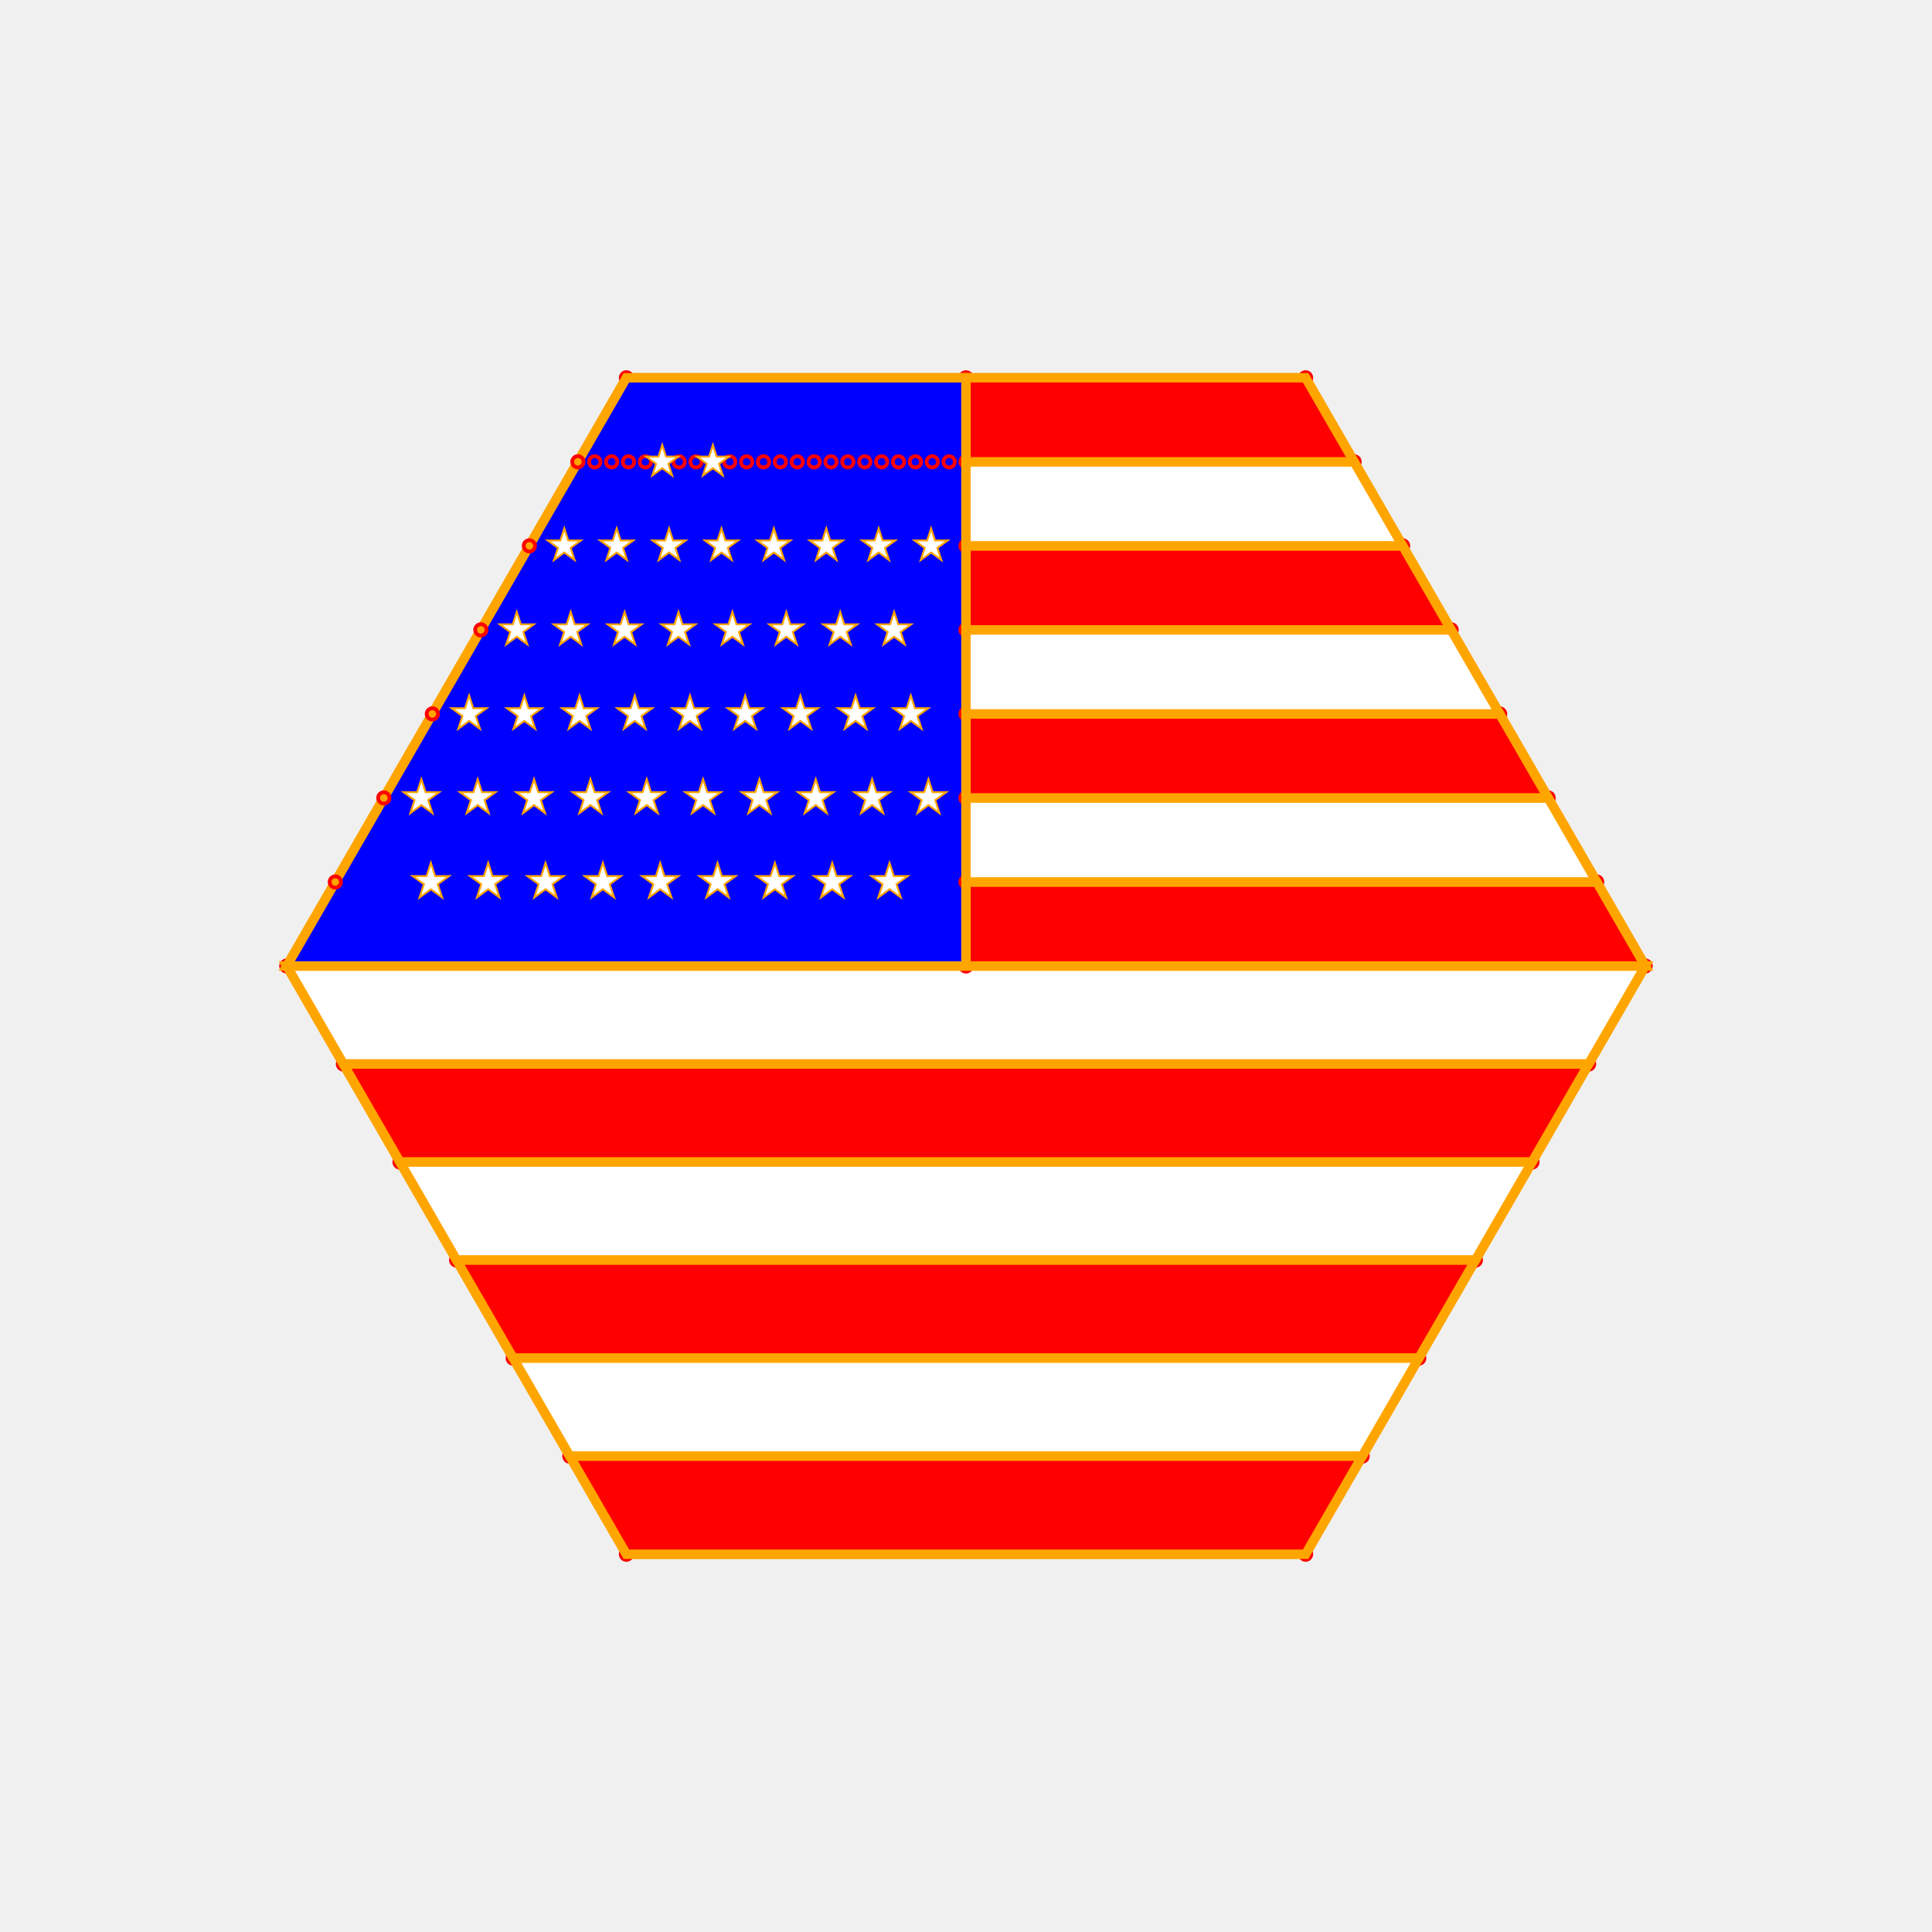
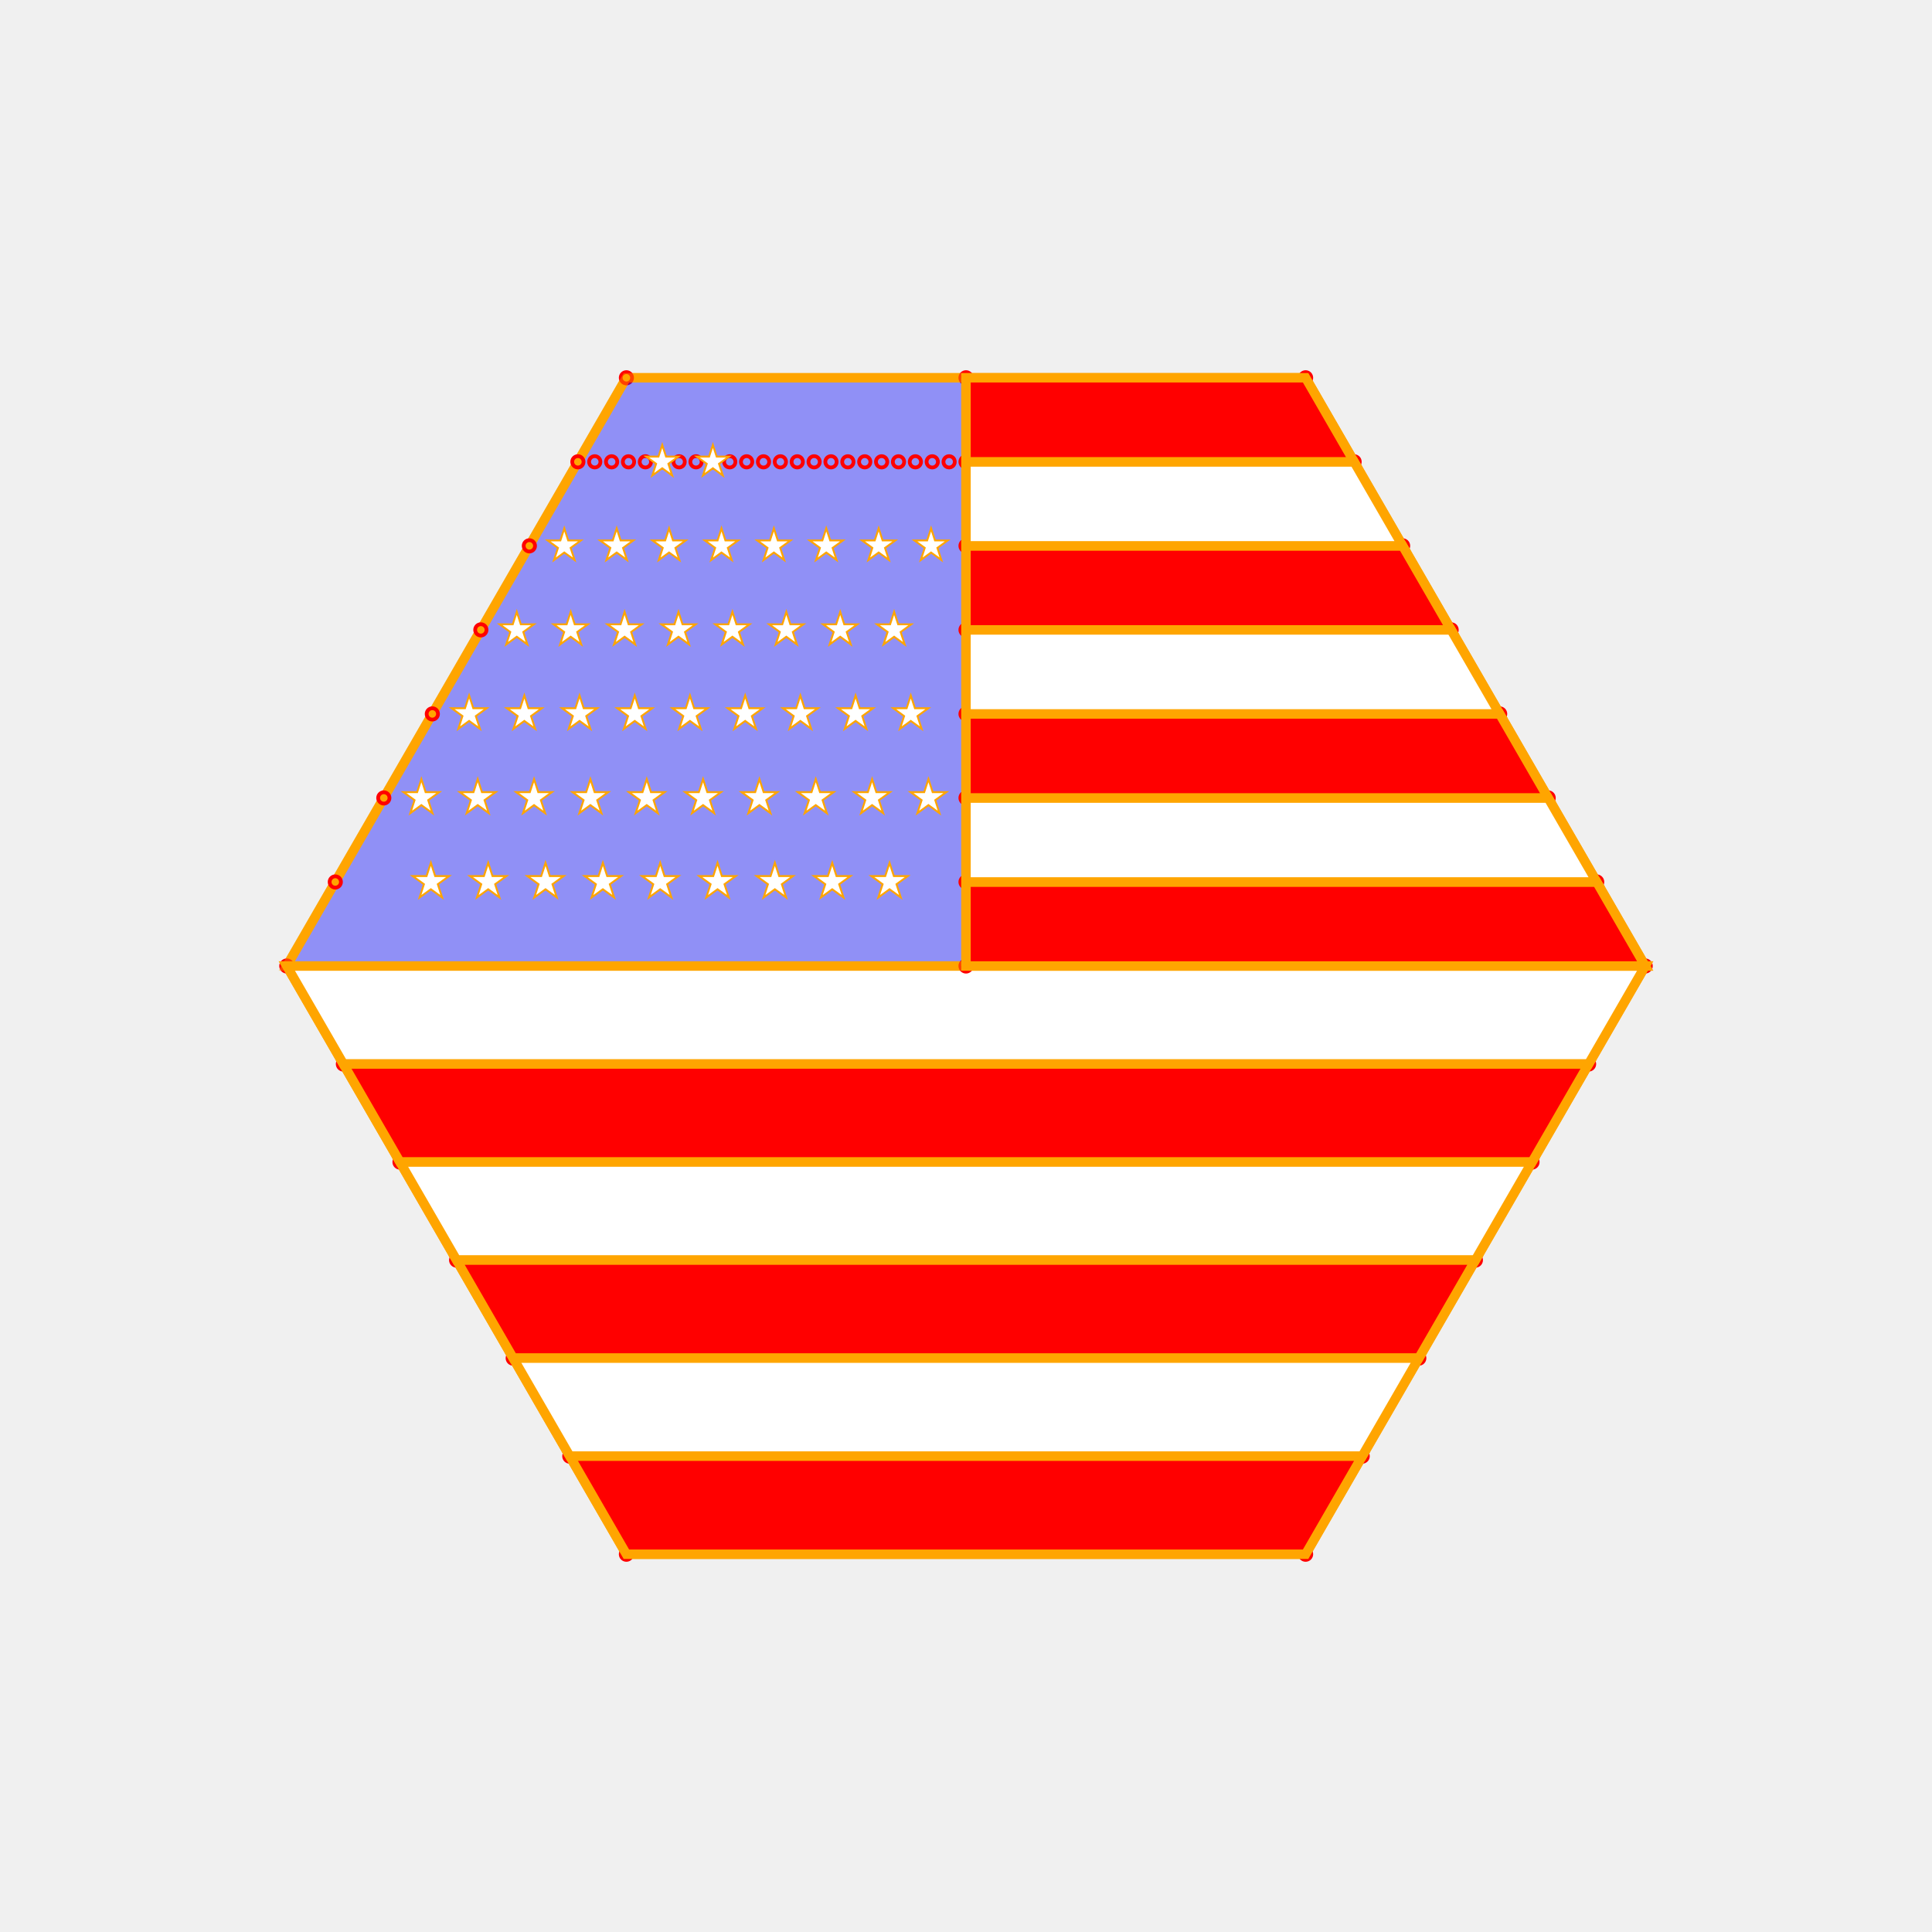
<svg xmlns="http://www.w3.org/2000/svg" width="1024" height="1024" desc="Created by KTab" version="1.2">
-   <path stroke="orange" stroke-width="5" fill="none" d="M 692.0 200.231 L 332.0 200.231 L 152.0 512.0 L 332.0 823.769 L 692.0 823.769 L 872.0 512.0 Z" />
+   <path stroke="orange" stroke-width="5" fill="none" opacity="1.0" d="M 692.0 200.231 L 332.0 200.231 L 152.0 512.0 L 332.0 823.769 L 692.0 823.769 L 872.0 512.0 Z" />
  <circle cx="872.0" cy="512.0" r="3" fill="none" stroke="red" stroke-width="2" />
  <circle cx="152.0" cy="512.0" r="3" fill="none" stroke="red" stroke-width="2" />
  <circle cx="692.0" cy="823.769" r="3" fill="none" stroke="red" stroke-width="2" />
  <circle cx="332.0" cy="823.769" r="3" fill="none" stroke="red" stroke-width="2" />
  <circle cx="722" cy="771.808" r="3" fill="none" stroke="red" stroke-width="2" />
  <circle cx="752" cy="719.846" r="3" fill="none" stroke="red" stroke-width="2" />
  <circle cx="782" cy="667.885" r="3" fill="none" stroke="red" stroke-width="2" />
  <circle cx="812.0" cy="615.923" r="3" fill="none" stroke="red" stroke-width="2" />
  <circle cx="842" cy="563.962" r="3" fill="none" stroke="red" stroke-width="2" />
  <circle cx="302" cy="771.808" r="3" fill="none" stroke="red" stroke-width="2" />
  <circle cx="272" cy="719.846" r="3" fill="none" stroke="red" stroke-width="2" />
  <circle cx="242" cy="667.885" r="3" fill="none" stroke="red" stroke-width="2" />
  <circle cx="212" cy="615.923" r="3" fill="none" stroke="red" stroke-width="2" />
  <circle cx="182" cy="563.962" r="3" fill="none" stroke="red" stroke-width="2" />
-   <path stroke="orange" stroke-width="5" fill="white" d="M 182 563.962 L 842 563.962 L 872.0 512.0 L 152.0 512.0 Z" />
-   <path stroke="orange" stroke-width="5" fill="red" d="M 212 615.923 L 812.0 615.923 L 842 563.962 L 182 563.962 Z" />
-   <path stroke="orange" stroke-width="5" fill="white" d="M 242 667.885 L 782 667.885 L 812.0 615.923 L 212 615.923 Z" />
-   <path stroke="orange" stroke-width="5" fill="red" d="M 272 719.846 L 752 719.846 L 782 667.885 L 242 667.885 Z" />
-   <path stroke="orange" stroke-width="5" fill="white" d="M 302 771.808 L 722 771.808 L 752 719.846 L 272 719.846 Z" />
-   <path stroke="orange" stroke-width="5" fill="red" d="M 332.0 823.769 L 692.0 823.769 L 722 771.808 L 302 771.808 Z" />
+   <path stroke="orange" stroke-width="5" fill="white" opacity="1.0" d="M 182 563.962 L 842 563.962 L 872.0 512.0 L 152.0 512.0 Z" />
+   <path stroke="orange" stroke-width="5" fill="red" opacity="1.0" d="M 212 615.923 L 812.0 615.923 L 842 563.962 L 182 563.962 Z" />
+   <path stroke="orange" stroke-width="5" fill="white" opacity="1.0" d="M 242 667.885 L 782 667.885 L 812.0 615.923 L 212 615.923 Z" />
+   <path stroke="orange" stroke-width="5" fill="red" opacity="1.0" d="M 272 719.846 L 752 719.846 L 782 667.885 L 242 667.885 Z" />
+   <path stroke="orange" stroke-width="5" fill="white" opacity="1.0" d="M 302 771.808 L 722 771.808 L 752 719.846 L 272 719.846 Z" />
+   <path stroke="orange" stroke-width="5" fill="red" opacity="1.0" d="M 332.0 823.769 L 692.0 823.769 L 722 771.808 L 302 771.808 Z" />
  <circle cx="692.0" cy="200.231" r="3" fill="none" stroke="red" stroke-width="2" />
  <circle cx="717.714" cy="244.769" r="3" fill="none" stroke="red" stroke-width="2" />
  <circle cx="743.429" cy="289.308" r="3" fill="none" stroke="red" stroke-width="2" />
  <circle cx="769.143" cy="333.846" r="3" fill="none" stroke="red" stroke-width="2" />
  <circle cx="794.857" cy="378.385" r="3" fill="none" stroke="red" stroke-width="2" />
  <circle cx="820.571" cy="422.923" r="3" fill="none" stroke="red" stroke-width="2" />
  <circle cx="846.286" cy="467.462" r="3" fill="none" stroke="red" stroke-width="2" />
  <circle cx="332.0" cy="200.231" r="3" fill="none" stroke="red" stroke-width="2" />
  <circle cx="512.0" cy="512.0" r="3" fill="none" stroke="red" stroke-width="2" />
  <circle cx="512.0" cy="200.231" r="3" fill="none" stroke="red" stroke-width="2" />
  <path d="M 512.0 512.0 L 512.0 200.231" stroke="orange" stroke-width="5" />
-   <path stroke="orange" stroke-width="5" fill="blue" d="M 512.0 512.0 L 512.0 200.231 L 332.0 200.231 L 152.0 512.0 Z" />
+   <path stroke="orange" stroke-width="5" fill="blue" opacity="0.4" d="M 512.0 512.0 L 512.0 200.231 L 332.0 200.231 L 152.0 512.0 Z" />
  <circle cx="512.0" cy="244.769" r="3" fill="none" stroke="red" stroke-width="2" />
  <circle cx="512.0" cy="289.308" r="3" fill="none" stroke="red" stroke-width="2" />
  <circle cx="512.0" cy="333.846" r="3" fill="none" stroke="red" stroke-width="2" />
  <circle cx="512.0" cy="378.385" r="3" fill="none" stroke="red" stroke-width="2" />
  <circle cx="512" cy="422.923" r="3" fill="none" stroke="red" stroke-width="2" />
  <circle cx="512" cy="467.462" r="3" fill="none" stroke="red" stroke-width="2" />
-   <path stroke="orange" stroke-width="5" fill="red" d="M 872.0 512.0 L 846.286 467.462 L 512 467.462 L 512.0 512.0 Z" />
-   <path stroke="orange" stroke-width="5" fill="white" d="M 846.286 467.462 L 820.571 422.923 L 512 422.923 L 512 467.462 Z" />
-   <path stroke="orange" stroke-width="5" fill="red" d="M 820.571 422.923 L 794.857 378.385 L 512.0 378.385 L 512 422.923 Z" />
-   <path stroke="orange" stroke-width="5" fill="white" d="M 794.857 378.385 L 769.143 333.846 L 512.0 333.846 L 512.0 378.385 Z" />
-   <path stroke="orange" stroke-width="5" fill="red" d="M 769.143 333.846 L 743.429 289.308 L 512.0 289.308 L 512.0 333.846 Z" />
-   <path stroke="orange" stroke-width="5" fill="white" d="M 743.429 289.308 L 717.714 244.769 L 512.0 244.769 L 512.0 289.308 Z" />
-   <path stroke="orange" stroke-width="5" fill="red" d="M 717.714 244.769 L 692.0 200.231 L 512.0 200.231 L 512.0 244.769 Z" />
+   <path stroke="orange" stroke-width="5" fill="red" opacity="1.0" d="M 872.0 512.0 L 846.286 467.462 L 512 467.462 L 512.0 512.0 Z" />
+   <path stroke="orange" stroke-width="5" fill="white" opacity="1.0" d="M 846.286 467.462 L 820.571 422.923 L 512 422.923 L 512 467.462 Z" />
+   <path stroke="orange" stroke-width="5" fill="red" opacity="1.0" d="M 820.571 422.923 L 794.857 378.385 L 512.0 378.385 L 512 422.923 Z" />
+   <path stroke="orange" stroke-width="5" fill="white" opacity="1.0" d="M 794.857 378.385 L 769.143 333.846 L 512.0 333.846 L 512.0 378.385 Z" />
+   <path stroke="orange" stroke-width="5" fill="red" opacity="1.0" d="M 769.143 333.846 L 743.429 289.308 L 512.0 289.308 L 512.0 333.846 Z" />
+   <path stroke="orange" stroke-width="5" fill="white" opacity="1.0" d="M 743.429 289.308 L 717.714 244.769 L 512.0 244.769 L 512.0 289.308 Z" />
+   <path stroke="orange" stroke-width="5" fill="red" opacity="1.0" d="M 717.714 244.769 L 692.0 200.231 L 512.0 200.231 L 512.0 244.769 Z" />
  <circle cx="306.286" cy="244.769" r="3" fill="none" stroke="red" stroke-width="2" />
  <circle cx="280.571" cy="289.308" r="3" fill="none" stroke="red" stroke-width="2" />
  <circle cx="254.857" cy="333.846" r="3" fill="none" stroke="red" stroke-width="2" />
  <circle cx="229.143" cy="378.385" r="3" fill="none" stroke="red" stroke-width="2" />
  <circle cx="203.429" cy="422.923" r="3" fill="none" stroke="red" stroke-width="2" />
  <circle cx="177.714" cy="467.462" r="3" fill="none" stroke="red" stroke-width="2" />
-   <path stroke="orange" stroke-width="1" fill="white" d="M 228.364 457.332 L 226.089 464.331 L 218.73 464.331 L 224.684 468.657 L 222.409 475.657 L 228.364 471.331 L 234.318 475.657 L 232.044 468.657 L 237.998 464.331 L 230.638 464.331 Z" />
-   <path stroke="orange" stroke-width="1" fill="white" d="M 258.753 457.332 L 256.479 464.331 L 249.119 464.331 L 255.073 468.657 L 252.799 475.657 L 258.753 471.331 L 264.707 475.657 L 262.433 468.657 L 268.387 464.331 L 261.028 464.331 Z" />
-   <path stroke="orange" stroke-width="1" fill="white" d="M 289.143 457.332 L 286.869 464.331 L 279.509 464.331 L 285.463 468.657 L 283.189 475.657 L 289.143 471.331 L 295.097 475.657 L 292.823 468.657 L 298.777 464.331 L 291.417 464.331 Z" />
-   <path stroke="orange" stroke-width="1" fill="white" d="M 319.532 457.332 L 317.258 464.331 L 309.898 464.331 L 315.853 468.657 L 313.578 475.657 L 319.532 471.331 L 325.487 475.657 L 323.212 468.657 L 329.167 464.331 L 321.807 464.331 Z" />
-   <path stroke="orange" stroke-width="1" fill="white" d="M 349.922 457.332 L 347.648 464.331 L 340.288 464.331 L 346.242 468.657 L 343.968 475.657 L 349.922 471.331 L 355.876 475.657 L 353.602 468.657 L 359.556 464.331 L 352.196 464.331 Z" />
-   <path stroke="orange" stroke-width="1" fill="white" d="M 380.312 457.332 L 378.037 464.331 L 370.678 464.331 L 376.632 468.657 L 374.358 475.657 L 380.312 471.331 L 386.266 475.657 L 383.992 468.657 L 389.946 464.331 L 382.586 464.331 Z" />
-   <path stroke="orange" stroke-width="1" fill="white" d="M 410.701 457.332 L 408.427 464.331 L 401.067 464.331 L 407.021 468.657 L 404.747 475.657 L 410.701 471.331 L 416.655 475.657 L 414.381 468.657 L 420.335 464.331 L 412.976 464.331 Z" />
-   <path stroke="orange" stroke-width="1" fill="white" d="M 441.091 457.332 L 438.817 464.331 L 431.457 464.331 L 437.411 468.657 L 435.137 475.657 L 441.091 471.331 L 447.045 475.657 L 444.771 468.657 L 450.725 464.331 L 443.365 464.331 Z" />
-   <path stroke="orange" stroke-width="1" fill="white" d="M 471.481 457.332 L 469.206 464.331 L 461.846 464.331 L 467.801 468.657 L 465.526 475.657 L 471.481 471.331 L 477.435 475.657 L 475.16 468.657 L 481.115 464.331 L 473.755 464.331 Z" />
-   <path stroke="orange" stroke-width="1" fill="white" d="M 223.336 412.969 L 221.102 419.847 L 213.87 419.847 L 219.72 424.098 L 217.486 430.976 L 223.336 426.725 L 229.187 430.976 L 226.952 424.098 L 232.803 419.847 L 225.571 419.847 Z" />
-   <path stroke="orange" stroke-width="1" fill="white" d="M 253.198 412.969 L 250.963 419.847 L 243.731 419.847 L 249.582 424.098 L 247.347 430.976 L 253.198 426.725 L 259.049 430.976 L 256.814 424.098 L 262.665 419.847 L 255.433 419.847 Z" />
-   <path stroke="orange" stroke-width="1" fill="white" d="M 283.06 412.969 L 280.825 419.847 L 273.593 419.847 L 279.444 424.098 L 277.209 430.976 L 283.06 426.725 L 288.911 430.976 L 286.676 424.098 L 292.527 419.847 L 285.295 419.847 Z" />
-   <path stroke="orange" stroke-width="1" fill="white" d="M 312.922 412.969 L 310.687 419.847 L 303.455 419.847 L 309.306 424.098 L 307.071 430.976 L 312.922 426.725 L 318.772 430.976 L 316.538 424.098 L 322.388 419.847 L 315.156 419.847 Z" />
-   <path stroke="orange" stroke-width="1" fill="white" d="M 342.783 412.969 L 340.549 419.847 L 333.317 419.847 L 339.167 424.098 L 336.933 430.976 L 342.783 426.725 L 348.634 430.976 L 346.399 424.098 L 352.25 419.847 L 345.018 419.847 Z" />
-   <path stroke="orange" stroke-width="1" fill="white" d="M 372.645 412.969 L 370.41 419.847 L 363.178 419.847 L 369.029 424.098 L 366.794 430.976 L 372.645 426.725 L 378.496 430.976 L 376.261 424.098 L 382.112 419.847 L 374.88 419.847 Z" />
-   <path stroke="orange" stroke-width="1" fill="white" d="M 402.507 412.969 L 400.272 419.847 L 393.04 419.847 L 398.891 424.098 L 396.656 430.976 L 402.507 426.725 L 408.358 430.976 L 406.123 424.098 L 411.974 419.847 L 404.742 419.847 Z" />
-   <path stroke="orange" stroke-width="1" fill="white" d="M 432.369 412.969 L 430.134 419.847 L 422.902 419.847 L 428.753 424.098 L 426.518 430.976 L 432.369 426.725 L 438.219 430.976 L 435.985 424.098 L 441.835 419.847 L 434.603 419.847 Z" />
-   <path stroke="orange" stroke-width="1" fill="white" d="M 462.23 412.969 L 459.996 419.847 L 452.764 419.847 L 458.614 424.098 L 456.38 430.976 L 462.23 426.725 L 468.081 430.976 L 465.846 424.098 L 471.697 419.847 L 464.465 419.847 Z" />
-   <path stroke="orange" stroke-width="1" fill="white" d="M 492.092 412.969 L 489.857 419.847 L 482.625 419.847 L 488.476 424.098 L 486.241 430.976 L 492.092 426.725 L 497.943 430.976 L 495.708 424.098 L 501.559 419.847 L 494.327 419.847 Z" />
-   <path stroke="orange" stroke-width="1" fill="white" d="M 248.65 368.631 L 246.46 375.371 L 239.374 375.371 L 245.107 379.536 L 242.917 386.276 L 248.65 382.11 L 254.383 386.276 L 252.193 379.536 L 257.927 375.371 L 250.84 375.371 Z" />
-   <path stroke="orange" stroke-width="1" fill="white" d="M 277.911 368.631 L 275.721 375.371 L 268.635 375.371 L 274.368 379.536 L 272.178 386.276 L 277.911 382.11 L 283.644 386.276 L 281.455 379.536 L 287.188 375.371 L 280.101 375.371 Z" />
-   <path stroke="orange" stroke-width="1" fill="white" d="M 307.172 368.631 L 304.983 375.371 L 297.896 375.371 L 303.629 379.536 L 301.439 386.276 L 307.172 382.11 L 312.905 386.276 L 310.716 379.536 L 316.449 375.371 L 309.362 375.371 Z" />
-   <path stroke="orange" stroke-width="1" fill="white" d="M 336.433 368.631 L 334.244 375.371 L 327.157 375.371 L 332.89 379.536 L 330.7 386.276 L 336.433 382.11 L 342.167 386.276 L 339.977 379.536 L 345.71 375.371 L 338.623 375.371 Z" />
-   <path stroke="orange" stroke-width="1" fill="white" d="M 365.695 368.631 L 363.505 375.371 L 356.418 375.371 L 362.151 379.536 L 359.962 386.276 L 365.695 382.11 L 371.428 386.276 L 369.238 379.536 L 374.971 375.371 L 367.884 375.371 Z" />
-   <path stroke="orange" stroke-width="1" fill="white" d="M 394.956 368.631 L 392.766 375.371 L 385.679 375.371 L 391.412 379.536 L 389.223 386.276 L 394.956 382.11 L 400.689 386.276 L 398.499 379.536 L 404.232 375.371 L 397.146 375.371 Z" />
-   <path stroke="orange" stroke-width="1" fill="white" d="M 424.217 368.631 L 422.027 375.371 L 414.94 375.371 L 420.674 379.536 L 418.484 386.276 L 424.217 382.11 L 429.95 386.276 L 427.76 379.536 L 433.493 375.371 L 426.407 375.371 Z" />
-   <path stroke="orange" stroke-width="1" fill="white" d="M 453.478 368.631 L 451.288 375.371 L 444.202 375.371 L 449.935 379.536 L 447.745 386.276 L 453.478 382.11 L 459.211 386.276 L 457.021 379.536 L 462.754 375.371 L 455.668 375.371 Z" />
-   <path stroke="orange" stroke-width="1" fill="white" d="M 482.739 368.631 L 480.549 375.371 L 473.463 375.371 L 479.196 379.536 L 477.006 386.276 L 482.739 382.11 L 488.472 386.276 L 486.282 379.536 L 492.015 375.371 L 484.929 375.371 Z" />
-   <path stroke="orange" stroke-width="1" fill="white" d="M 273.905 324.322 L 271.767 330.903 L 264.847 330.903 L 270.445 334.97 L 268.307 341.551 L 273.905 337.484 L 279.503 341.551 L 277.364 334.97 L 282.962 330.903 L 276.043 330.903 Z" />
-   <path stroke="orange" stroke-width="1" fill="white" d="M 302.476 324.322 L 300.338 330.903 L 293.419 330.903 L 299.016 334.97 L 296.878 341.551 L 302.476 337.484 L 308.074 341.551 L 305.936 334.97 L 311.534 330.903 L 304.614 330.903 Z" />
-   <path stroke="orange" stroke-width="1" fill="white" d="M 331.048 324.322 L 328.909 330.903 L 321.99 330.903 L 327.588 334.97 L 325.45 341.551 L 331.048 337.484 L 336.646 341.551 L 334.507 334.97 L 340.105 330.903 L 333.186 330.903 Z" />
-   <path stroke="orange" stroke-width="1" fill="white" d="M 359.619 324.322 L 357.481 330.903 L 350.561 330.903 L 356.159 334.97 L 354.021 341.551 L 359.619 337.484 L 365.217 341.551 L 363.079 334.97 L 368.677 330.903 L 361.757 330.903 Z" />
-   <path stroke="orange" stroke-width="1" fill="white" d="M 388.19 324.322 L 386.052 330.903 L 379.133 330.903 L 384.731 334.97 L 382.593 341.551 L 388.19 337.484 L 393.788 341.551 L 391.65 334.97 L 397.248 330.903 L 390.329 330.903 Z" />
-   <path stroke="orange" stroke-width="1" fill="white" d="M 416.762 324.322 L 414.624 330.903 L 407.704 330.903 L 413.302 334.97 L 411.164 341.551 L 416.762 337.484 L 422.36 341.551 L 420.222 334.97 L 425.82 330.903 L 418.9 330.903 Z" />
-   <path stroke="orange" stroke-width="1" fill="white" d="M 445.333 324.322 L 443.195 330.903 L 436.276 330.903 L 441.874 334.97 L 439.735 341.551 L 445.333 337.484 L 450.931 341.551 L 448.793 334.97 L 454.391 330.903 L 447.472 330.903 Z" />
-   <path stroke="orange" stroke-width="1" fill="white" d="M 473.905 324.322 L 471.767 330.903 L 464.847 330.903 L 470.445 334.97 L 468.307 341.551 L 473.905 337.484 L 479.503 341.551 L 477.364 334.97 L 482.962 330.903 L 476.043 330.903 Z" />
-   <path stroke="orange" stroke-width="1" fill="white" d="M 299.086 280.051 L 297.007 286.447 L 290.282 286.447 L 295.723 290.4 L 293.645 296.797 L 299.086 292.844 L 304.527 296.797 L 302.449 290.4 L 307.89 286.447 L 301.164 286.447 Z" />
-   <path stroke="orange" stroke-width="1" fill="white" d="M 326.857 280.051 L 324.779 286.447 L 318.053 286.447 L 323.494 290.4 L 321.416 296.797 L 326.857 292.844 L 332.298 296.797 L 330.22 290.4 L 335.661 286.447 L 328.936 286.447 Z" />
-   <path stroke="orange" stroke-width="1" fill="white" d="M 354.629 280.051 L 352.55 286.447 L 345.825 286.447 L 351.266 290.4 L 349.187 296.797 L 354.629 292.844 L 360.07 296.797 L 357.991 290.4 L 363.433 286.447 L 356.707 286.447 Z" />
-   <path stroke="orange" stroke-width="1" fill="white" d="M 382.4 280.051 L 380.322 286.447 L 373.596 286.447 L 379.037 290.4 L 376.959 296.797 L 382.4 292.844 L 387.841 296.797 L 385.763 290.4 L 391.204 286.447 L 384.478 286.447 Z" />
-   <path stroke="orange" stroke-width="1" fill="white" d="M 410.171 280.051 L 408.093 286.447 L 401.367 286.447 L 406.809 290.4 L 404.73 296.797 L 410.171 292.844 L 415.613 296.797 L 413.534 290.4 L 418.975 286.447 L 412.25 286.447 Z" />
-   <path stroke="orange" stroke-width="1" fill="white" d="M 437.943 280.051 L 435.864 286.447 L 429.139 286.447 L 434.58 290.4 L 432.502 296.797 L 437.943 292.844 L 443.384 296.797 L 441.306 290.4 L 446.747 286.447 L 440.021 286.447 Z" />
-   <path stroke="orange" stroke-width="1" fill="white" d="M 465.714 280.051 L 463.636 286.447 L 456.91 286.447 L 462.351 290.4 L 460.273 296.797 L 465.714 292.844 L 471.155 296.797 L 469.077 290.4 L 474.518 286.447 L 467.793 286.447 Z" />
-   <path stroke="orange" stroke-width="1" fill="white" d="M 493.486 280.051 L 491.407 286.447 L 484.682 286.447 L 490.123 290.4 L 488.045 296.797 L 493.486 292.844 L 498.927 296.797 L 496.849 290.4 L 502.29 286.447 L 495.564 286.447 Z" />
+   <path stroke="orange" stroke-width="1" fill="white" opacity="1.0" d="M 228.364 457.332 L 226.089 464.331 L 218.73 464.331 L 224.684 468.657 L 222.409 475.657 L 228.364 471.331 L 234.318 475.657 L 232.044 468.657 L 237.998 464.331 L 230.638 464.331 Z" />
+   <path stroke="orange" stroke-width="1" fill="white" opacity="1.0" d="M 258.753 457.332 L 256.479 464.331 L 249.119 464.331 L 255.073 468.657 L 252.799 475.657 L 258.753 471.331 L 264.707 475.657 L 262.433 468.657 L 268.387 464.331 L 261.028 464.331 Z" />
+   <path stroke="orange" stroke-width="1" fill="white" opacity="1.0" d="M 289.143 457.332 L 286.869 464.331 L 279.509 464.331 L 285.463 468.657 L 283.189 475.657 L 289.143 471.331 L 295.097 475.657 L 292.823 468.657 L 298.777 464.331 L 291.417 464.331 Z" />
+   <path stroke="orange" stroke-width="1" fill="white" opacity="1.0" d="M 319.532 457.332 L 317.258 464.331 L 309.898 464.331 L 315.853 468.657 L 313.578 475.657 L 319.532 471.331 L 325.487 475.657 L 323.212 468.657 L 329.167 464.331 L 321.807 464.331 Z" />
+   <path stroke="orange" stroke-width="1" fill="white" opacity="1.0" d="M 349.922 457.332 L 347.648 464.331 L 340.288 464.331 L 346.242 468.657 L 343.968 475.657 L 349.922 471.331 L 355.876 475.657 L 353.602 468.657 L 359.556 464.331 L 352.196 464.331 Z" />
+   <path stroke="orange" stroke-width="1" fill="white" opacity="1.0" d="M 380.312 457.332 L 378.037 464.331 L 370.678 464.331 L 376.632 468.657 L 374.358 475.657 L 380.312 471.331 L 386.266 475.657 L 383.992 468.657 L 389.946 464.331 L 382.586 464.331 Z" />
+   <path stroke="orange" stroke-width="1" fill="white" opacity="1.0" d="M 410.701 457.332 L 408.427 464.331 L 401.067 464.331 L 407.021 468.657 L 404.747 475.657 L 410.701 471.331 L 416.655 475.657 L 414.381 468.657 L 420.335 464.331 L 412.976 464.331 Z" />
+   <path stroke="orange" stroke-width="1" fill="white" opacity="1.0" d="M 441.091 457.332 L 438.817 464.331 L 431.457 464.331 L 437.411 468.657 L 435.137 475.657 L 441.091 471.331 L 447.045 475.657 L 444.771 468.657 L 450.725 464.331 L 443.365 464.331 Z" />
+   <path stroke="orange" stroke-width="1" fill="white" opacity="1.0" d="M 471.481 457.332 L 469.206 464.331 L 461.846 464.331 L 467.801 468.657 L 465.526 475.657 L 471.481 471.331 L 477.435 475.657 L 475.16 468.657 L 481.115 464.331 L 473.755 464.331 Z" />
+   <path stroke="orange" stroke-width="1" fill="white" opacity="1.0" d="M 223.336 412.969 L 221.102 419.847 L 213.87 419.847 L 219.72 424.098 L 217.486 430.976 L 223.336 426.725 L 229.187 430.976 L 226.952 424.098 L 232.803 419.847 L 225.571 419.847 Z" />
+   <path stroke="orange" stroke-width="1" fill="white" opacity="1.0" d="M 253.198 412.969 L 250.963 419.847 L 243.731 419.847 L 249.582 424.098 L 247.347 430.976 L 253.198 426.725 L 259.049 430.976 L 256.814 424.098 L 262.665 419.847 L 255.433 419.847 Z" />
+   <path stroke="orange" stroke-width="1" fill="white" opacity="1.0" d="M 283.06 412.969 L 280.825 419.847 L 273.593 419.847 L 279.444 424.098 L 277.209 430.976 L 283.06 426.725 L 288.911 430.976 L 286.676 424.098 L 292.527 419.847 L 285.295 419.847 Z" />
+   <path stroke="orange" stroke-width="1" fill="white" opacity="1.0" d="M 312.922 412.969 L 310.687 419.847 L 303.455 419.847 L 309.306 424.098 L 307.071 430.976 L 312.922 426.725 L 318.772 430.976 L 316.538 424.098 L 322.388 419.847 L 315.156 419.847 Z" />
+   <path stroke="orange" stroke-width="1" fill="white" opacity="1.0" d="M 342.783 412.969 L 340.549 419.847 L 333.317 419.847 L 339.167 424.098 L 336.933 430.976 L 342.783 426.725 L 348.634 430.976 L 346.399 424.098 L 352.25 419.847 L 345.018 419.847 Z" />
+   <path stroke="orange" stroke-width="1" fill="white" opacity="1.0" d="M 372.645 412.969 L 370.41 419.847 L 363.178 419.847 L 369.029 424.098 L 366.794 430.976 L 372.645 426.725 L 378.496 430.976 L 376.261 424.098 L 382.112 419.847 L 374.88 419.847 Z" />
+   <path stroke="orange" stroke-width="1" fill="white" opacity="1.0" d="M 402.507 412.969 L 400.272 419.847 L 393.04 419.847 L 398.891 424.098 L 396.656 430.976 L 402.507 426.725 L 408.358 430.976 L 406.123 424.098 L 411.974 419.847 L 404.742 419.847 Z" />
+   <path stroke="orange" stroke-width="1" fill="white" opacity="1.0" d="M 432.369 412.969 L 430.134 419.847 L 422.902 419.847 L 428.753 424.098 L 426.518 430.976 L 432.369 426.725 L 438.219 430.976 L 435.985 424.098 L 441.835 419.847 L 434.603 419.847 Z" />
+   <path stroke="orange" stroke-width="1" fill="white" opacity="1.0" d="M 462.23 412.969 L 459.996 419.847 L 452.764 419.847 L 458.614 424.098 L 456.38 430.976 L 462.23 426.725 L 468.081 430.976 L 465.846 424.098 L 471.697 419.847 L 464.465 419.847 Z" />
+   <path stroke="orange" stroke-width="1" fill="white" opacity="1.0" d="M 492.092 412.969 L 489.857 419.847 L 482.625 419.847 L 488.476 424.098 L 486.241 430.976 L 492.092 426.725 L 497.943 430.976 L 495.708 424.098 L 501.559 419.847 L 494.327 419.847 Z" />
+   <path stroke="orange" stroke-width="1" fill="white" opacity="1.0" d="M 248.65 368.631 L 246.46 375.371 L 239.374 375.371 L 245.107 379.536 L 242.917 386.276 L 248.65 382.11 L 254.383 386.276 L 252.193 379.536 L 257.927 375.371 L 250.84 375.371 Z" />
+   <path stroke="orange" stroke-width="1" fill="white" opacity="1.0" d="M 277.911 368.631 L 275.721 375.371 L 268.635 375.371 L 274.368 379.536 L 272.178 386.276 L 277.911 382.11 L 283.644 386.276 L 281.455 379.536 L 287.188 375.371 L 280.101 375.371 Z" />
+   <path stroke="orange" stroke-width="1" fill="white" opacity="1.0" d="M 307.172 368.631 L 304.983 375.371 L 297.896 375.371 L 303.629 379.536 L 301.439 386.276 L 307.172 382.11 L 312.905 386.276 L 310.716 379.536 L 316.449 375.371 L 309.362 375.371 Z" />
+   <path stroke="orange" stroke-width="1" fill="white" opacity="1.0" d="M 336.433 368.631 L 334.244 375.371 L 327.157 375.371 L 332.89 379.536 L 330.7 386.276 L 336.433 382.11 L 342.167 386.276 L 339.977 379.536 L 345.71 375.371 L 338.623 375.371 Z" />
+   <path stroke="orange" stroke-width="1" fill="white" opacity="1.0" d="M 365.695 368.631 L 363.505 375.371 L 356.418 375.371 L 362.151 379.536 L 359.962 386.276 L 365.695 382.11 L 371.428 386.276 L 369.238 379.536 L 374.971 375.371 L 367.884 375.371 Z" />
+   <path stroke="orange" stroke-width="1" fill="white" opacity="1.0" d="M 394.956 368.631 L 392.766 375.371 L 385.679 375.371 L 391.412 379.536 L 389.223 386.276 L 394.956 382.11 L 400.689 386.276 L 398.499 379.536 L 404.232 375.371 L 397.146 375.371 Z" />
+   <path stroke="orange" stroke-width="1" fill="white" opacity="1.0" d="M 424.217 368.631 L 422.027 375.371 L 414.94 375.371 L 420.674 379.536 L 418.484 386.276 L 424.217 382.11 L 429.95 386.276 L 427.76 379.536 L 433.493 375.371 L 426.407 375.371 Z" />
+   <path stroke="orange" stroke-width="1" fill="white" opacity="1.0" d="M 453.478 368.631 L 451.288 375.371 L 444.202 375.371 L 449.935 379.536 L 447.745 386.276 L 453.478 382.11 L 459.211 386.276 L 457.021 379.536 L 462.754 375.371 L 455.668 375.371 Z" />
+   <path stroke="orange" stroke-width="1" fill="white" opacity="1.0" d="M 482.739 368.631 L 480.549 375.371 L 473.463 375.371 L 479.196 379.536 L 477.006 386.276 L 482.739 382.11 L 488.472 386.276 L 486.282 379.536 L 492.015 375.371 L 484.929 375.371 Z" />
+   <path stroke="orange" stroke-width="1" fill="white" opacity="1.0" d="M 273.905 324.322 L 271.767 330.903 L 264.847 330.903 L 270.445 334.97 L 268.307 341.551 L 273.905 337.484 L 279.503 341.551 L 277.364 334.97 L 282.962 330.903 L 276.043 330.903 Z" />
+   <path stroke="orange" stroke-width="1" fill="white" opacity="1.0" d="M 302.476 324.322 L 300.338 330.903 L 293.419 330.903 L 299.016 334.97 L 296.878 341.551 L 302.476 337.484 L 308.074 341.551 L 305.936 334.97 L 311.534 330.903 L 304.614 330.903 Z" />
+   <path stroke="orange" stroke-width="1" fill="white" opacity="1.0" d="M 331.048 324.322 L 328.909 330.903 L 321.99 330.903 L 327.588 334.97 L 325.45 341.551 L 331.048 337.484 L 336.646 341.551 L 334.507 334.97 L 340.105 330.903 L 333.186 330.903 Z" />
+   <path stroke="orange" stroke-width="1" fill="white" opacity="1.0" d="M 359.619 324.322 L 357.481 330.903 L 350.561 330.903 L 356.159 334.97 L 354.021 341.551 L 359.619 337.484 L 365.217 341.551 L 363.079 334.97 L 368.677 330.903 L 361.757 330.903 Z" />
+   <path stroke="orange" stroke-width="1" fill="white" opacity="1.0" d="M 388.19 324.322 L 386.052 330.903 L 379.133 330.903 L 384.731 334.97 L 382.593 341.551 L 388.19 337.484 L 393.788 341.551 L 391.65 334.97 L 397.248 330.903 L 390.329 330.903 Z" />
+   <path stroke="orange" stroke-width="1" fill="white" opacity="1.0" d="M 416.762 324.322 L 414.624 330.903 L 407.704 330.903 L 413.302 334.97 L 411.164 341.551 L 416.762 337.484 L 422.36 341.551 L 420.222 334.97 L 425.82 330.903 L 418.9 330.903 Z" />
+   <path stroke="orange" stroke-width="1" fill="white" opacity="1.0" d="M 445.333 324.322 L 443.195 330.903 L 436.276 330.903 L 441.874 334.97 L 439.735 341.551 L 445.333 337.484 L 450.931 341.551 L 448.793 334.97 L 454.391 330.903 L 447.472 330.903 Z" />
+   <path stroke="orange" stroke-width="1" fill="white" opacity="1.0" d="M 473.905 324.322 L 471.767 330.903 L 464.847 330.903 L 470.445 334.97 L 468.307 341.551 L 473.905 337.484 L 479.503 341.551 L 477.364 334.97 L 482.962 330.903 L 476.043 330.903 Z" />
+   <path stroke="orange" stroke-width="1" fill="white" opacity="1.0" d="M 299.086 280.051 L 297.007 286.447 L 290.282 286.447 L 295.723 290.4 L 293.645 296.797 L 299.086 292.844 L 304.527 296.797 L 302.449 290.4 L 307.89 286.447 L 301.164 286.447 Z" />
+   <path stroke="orange" stroke-width="1" fill="white" opacity="1.0" d="M 326.857 280.051 L 324.779 286.447 L 318.053 286.447 L 323.494 290.4 L 321.416 296.797 L 326.857 292.844 L 332.298 296.797 L 330.22 290.4 L 335.661 286.447 L 328.936 286.447 Z" />
+   <path stroke="orange" stroke-width="1" fill="white" opacity="1.0" d="M 354.629 280.051 L 352.55 286.447 L 345.825 286.447 L 351.266 290.4 L 349.187 296.797 L 354.629 292.844 L 360.07 296.797 L 357.991 290.4 L 363.433 286.447 L 356.707 286.447 Z" />
+   <path stroke="orange" stroke-width="1" fill="white" opacity="1.0" d="M 382.4 280.051 L 380.322 286.447 L 373.596 286.447 L 379.037 290.4 L 376.959 296.797 L 382.4 292.844 L 387.841 296.797 L 385.763 290.4 L 391.204 286.447 L 384.478 286.447 Z" />
+   <path stroke="orange" stroke-width="1" fill="white" opacity="1.0" d="M 410.171 280.051 L 408.093 286.447 L 401.367 286.447 L 406.809 290.4 L 404.73 296.797 L 410.171 292.844 L 415.613 296.797 L 413.534 290.4 L 418.975 286.447 L 412.25 286.447 Z" />
+   <path stroke="orange" stroke-width="1" fill="white" opacity="1.0" d="M 437.943 280.051 L 435.864 286.447 L 429.139 286.447 L 434.58 290.4 L 432.502 296.797 L 437.943 292.844 L 443.384 296.797 L 441.306 290.4 L 446.747 286.447 L 440.021 286.447 Z" />
+   <path stroke="orange" stroke-width="1" fill="white" opacity="1.0" d="M 465.714 280.051 L 463.636 286.447 L 456.91 286.447 L 462.351 290.4 L 460.273 296.797 L 465.714 292.844 L 471.155 296.797 L 469.077 290.4 L 474.518 286.447 L 467.793 286.447 Z" />
+   <path stroke="orange" stroke-width="1" fill="white" opacity="1.0" d="M 493.486 280.051 L 491.407 286.447 L 484.682 286.447 L 490.123 290.4 L 488.045 296.797 L 493.486 292.844 L 498.927 296.797 L 496.849 290.4 L 502.29 286.447 L 495.564 286.447 Z" />
  <circle cx="503.056" cy="244.769" r="3" fill="none" stroke="red" stroke-width="2" />
  <circle cx="494.112" cy="244.769" r="3" fill="none" stroke="red" stroke-width="2" />
  <circle cx="485.168" cy="244.769" r="3" fill="none" stroke="red" stroke-width="2" />
  <circle cx="476.224" cy="244.769" r="3" fill="none" stroke="red" stroke-width="2" />
  <circle cx="467.28" cy="244.769" r="3" fill="none" stroke="red" stroke-width="2" />
  <circle cx="458.335" cy="244.769" r="3" fill="none" stroke="red" stroke-width="2" />
  <circle cx="449.391" cy="244.769" r="3" fill="none" stroke="red" stroke-width="2" />
  <circle cx="440.447" cy="244.769" r="3" fill="none" stroke="red" stroke-width="2" />
  <circle cx="431.503" cy="244.769" r="3" fill="none" stroke="red" stroke-width="2" />
  <circle cx="422.559" cy="244.769" r="3" fill="none" stroke="red" stroke-width="2" />
  <circle cx="413.615" cy="244.769" r="3" fill="none" stroke="red" stroke-width="2" />
  <circle cx="404.671" cy="244.769" r="3" fill="none" stroke="red" stroke-width="2" />
  <circle cx="395.727" cy="244.769" r="3" fill="none" stroke="red" stroke-width="2" />
  <circle cx="386.783" cy="244.769" r="3" fill="none" stroke="red" stroke-width="2" />
  <circle cx="377.839" cy="244.769" r="3" fill="none" stroke="red" stroke-width="2" />
  <circle cx="368.894" cy="244.769" r="3" fill="none" stroke="red" stroke-width="2" />
  <circle cx="359.95" cy="244.769" r="3" fill="none" stroke="red" stroke-width="2" />
  <circle cx="351.006" cy="244.769" r="3" fill="none" stroke="red" stroke-width="2" />
  <circle cx="342.062" cy="244.769" r="3" fill="none" stroke="red" stroke-width="2" />
  <circle cx="333.118" cy="244.769" r="3" fill="none" stroke="red" stroke-width="2" />
  <circle cx="324.174" cy="244.769" r="3" fill="none" stroke="red" stroke-width="2" />
  <circle cx="315.23" cy="244.769" r="3" fill="none" stroke="red" stroke-width="2" />
-   <path stroke="orange" stroke-width="1" fill="white" d="M 351.006 235.825 L 348.998 242.005 L 342.5 242.005 L 347.757 245.825 L 345.749 252.005 L 351.006 248.186 L 356.263 252.005 L 354.255 245.825 L 359.513 242.005 L 353.014 242.005 Z" />
-   <path stroke="orange" stroke-width="1" fill="white" d="M 377.839 235.825 L 375.83 242.005 L 369.332 242.005 L 374.589 245.825 L 372.581 252.005 L 377.839 248.186 L 383.096 252.005 L 381.088 245.825 L 386.345 242.005 L 379.847 242.005 Z" />
+   <path stroke="orange" stroke-width="1" fill="white" opacity="1.0" d="M 351.006 235.825 L 348.998 242.005 L 342.5 242.005 L 347.757 245.825 L 345.749 252.005 L 351.006 248.186 L 356.263 252.005 L 354.255 245.825 L 359.513 242.005 L 353.014 242.005 Z" />
+   <path stroke="orange" stroke-width="1" fill="white" opacity="1.0" d="M 377.839 235.825 L 375.83 242.005 L 369.332 242.005 L 374.589 245.825 L 372.581 252.005 L 377.839 248.186 L 383.096 252.005 L 381.088 245.825 L 386.345 242.005 L 379.847 242.005 Z" />
</svg>
